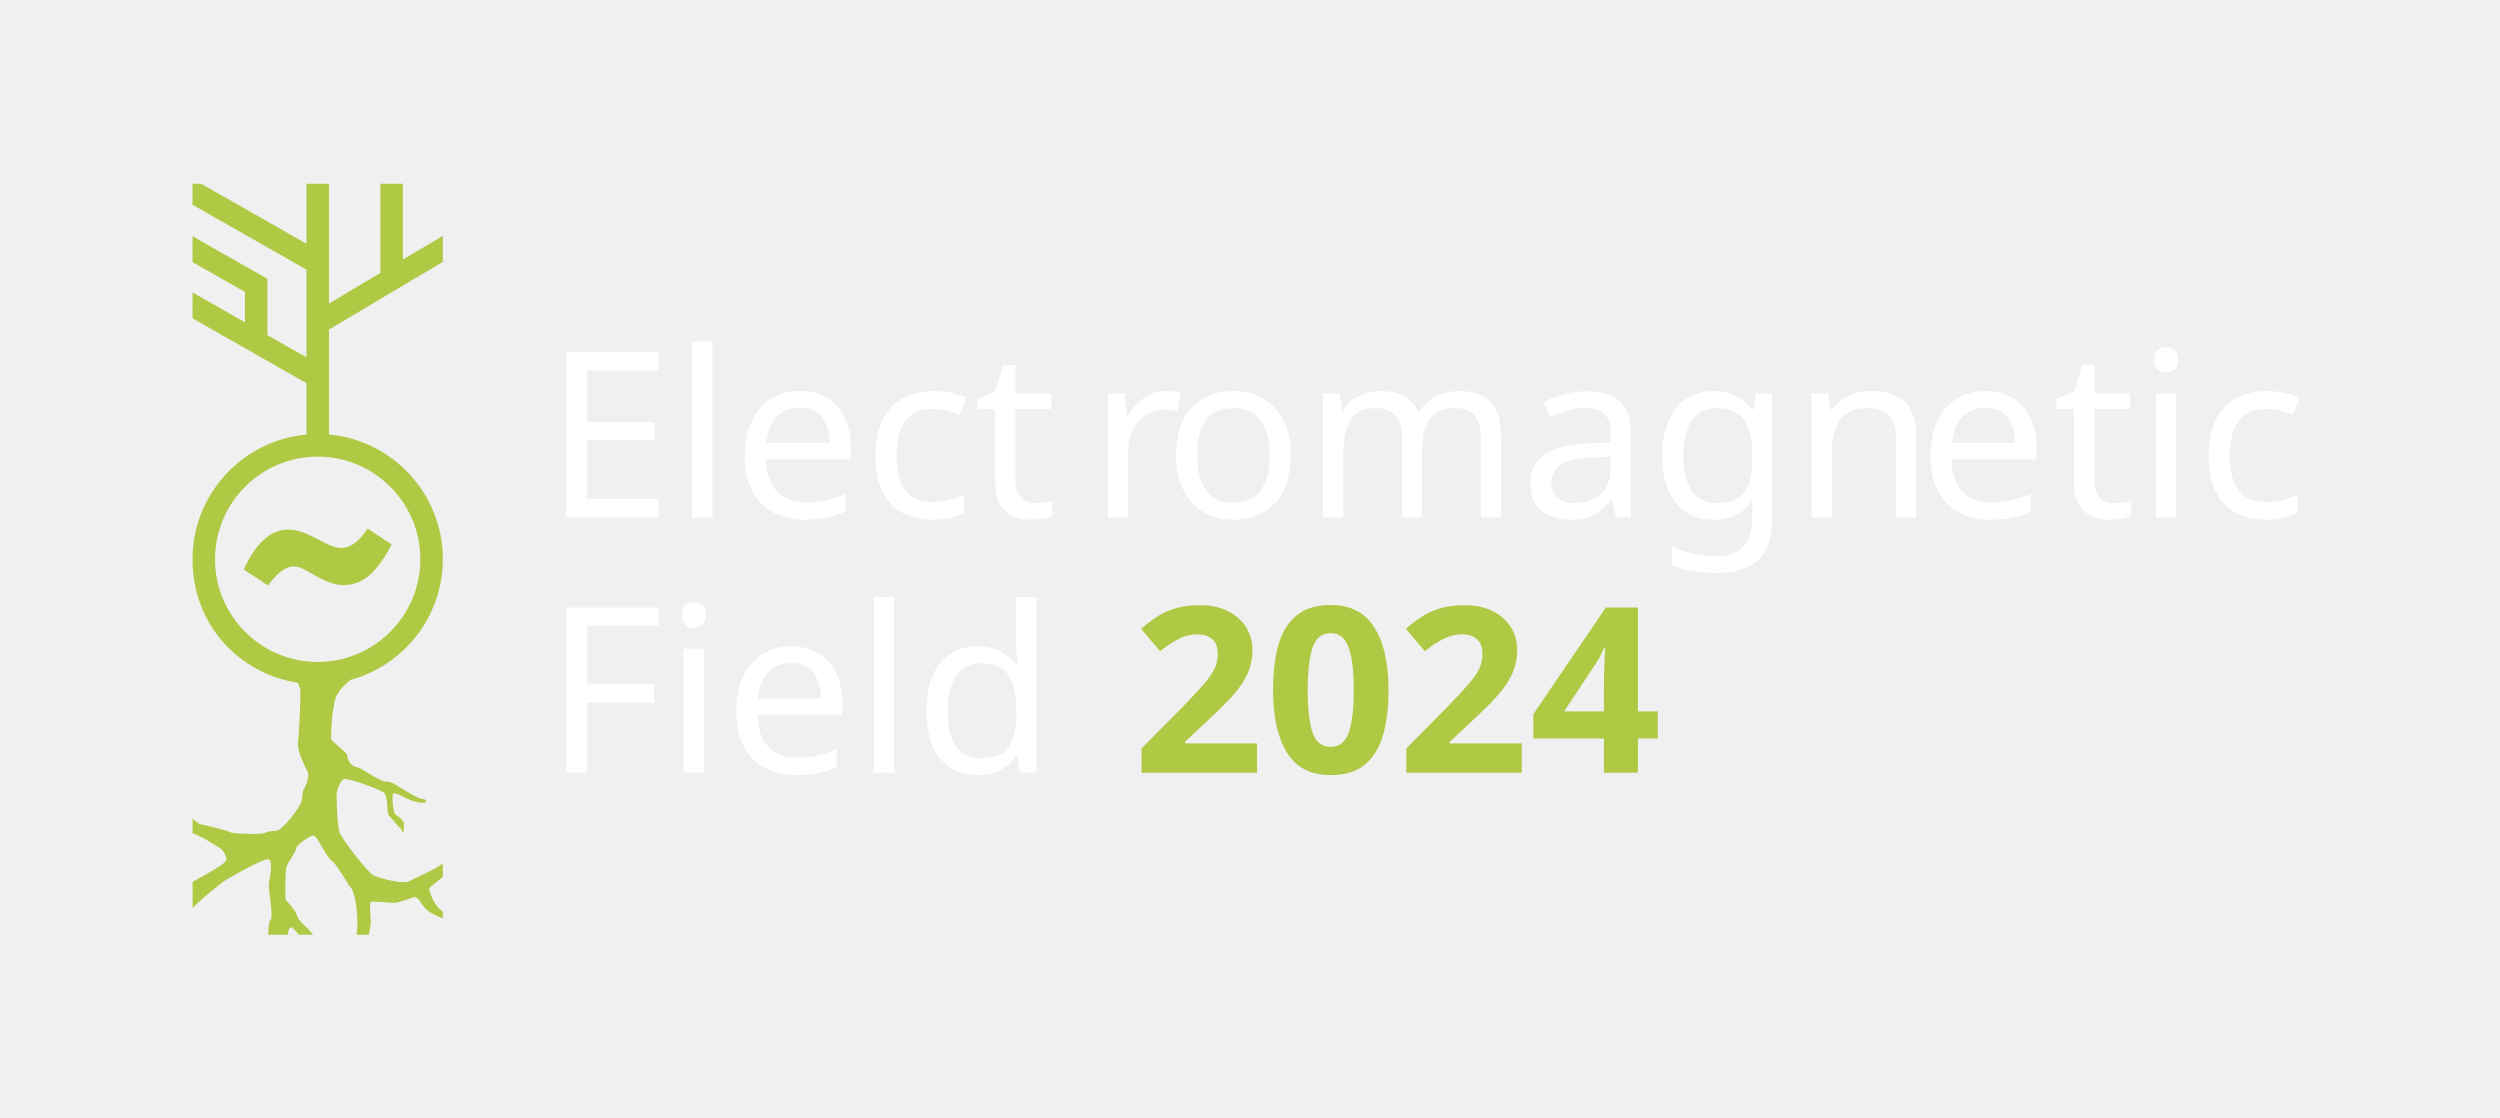
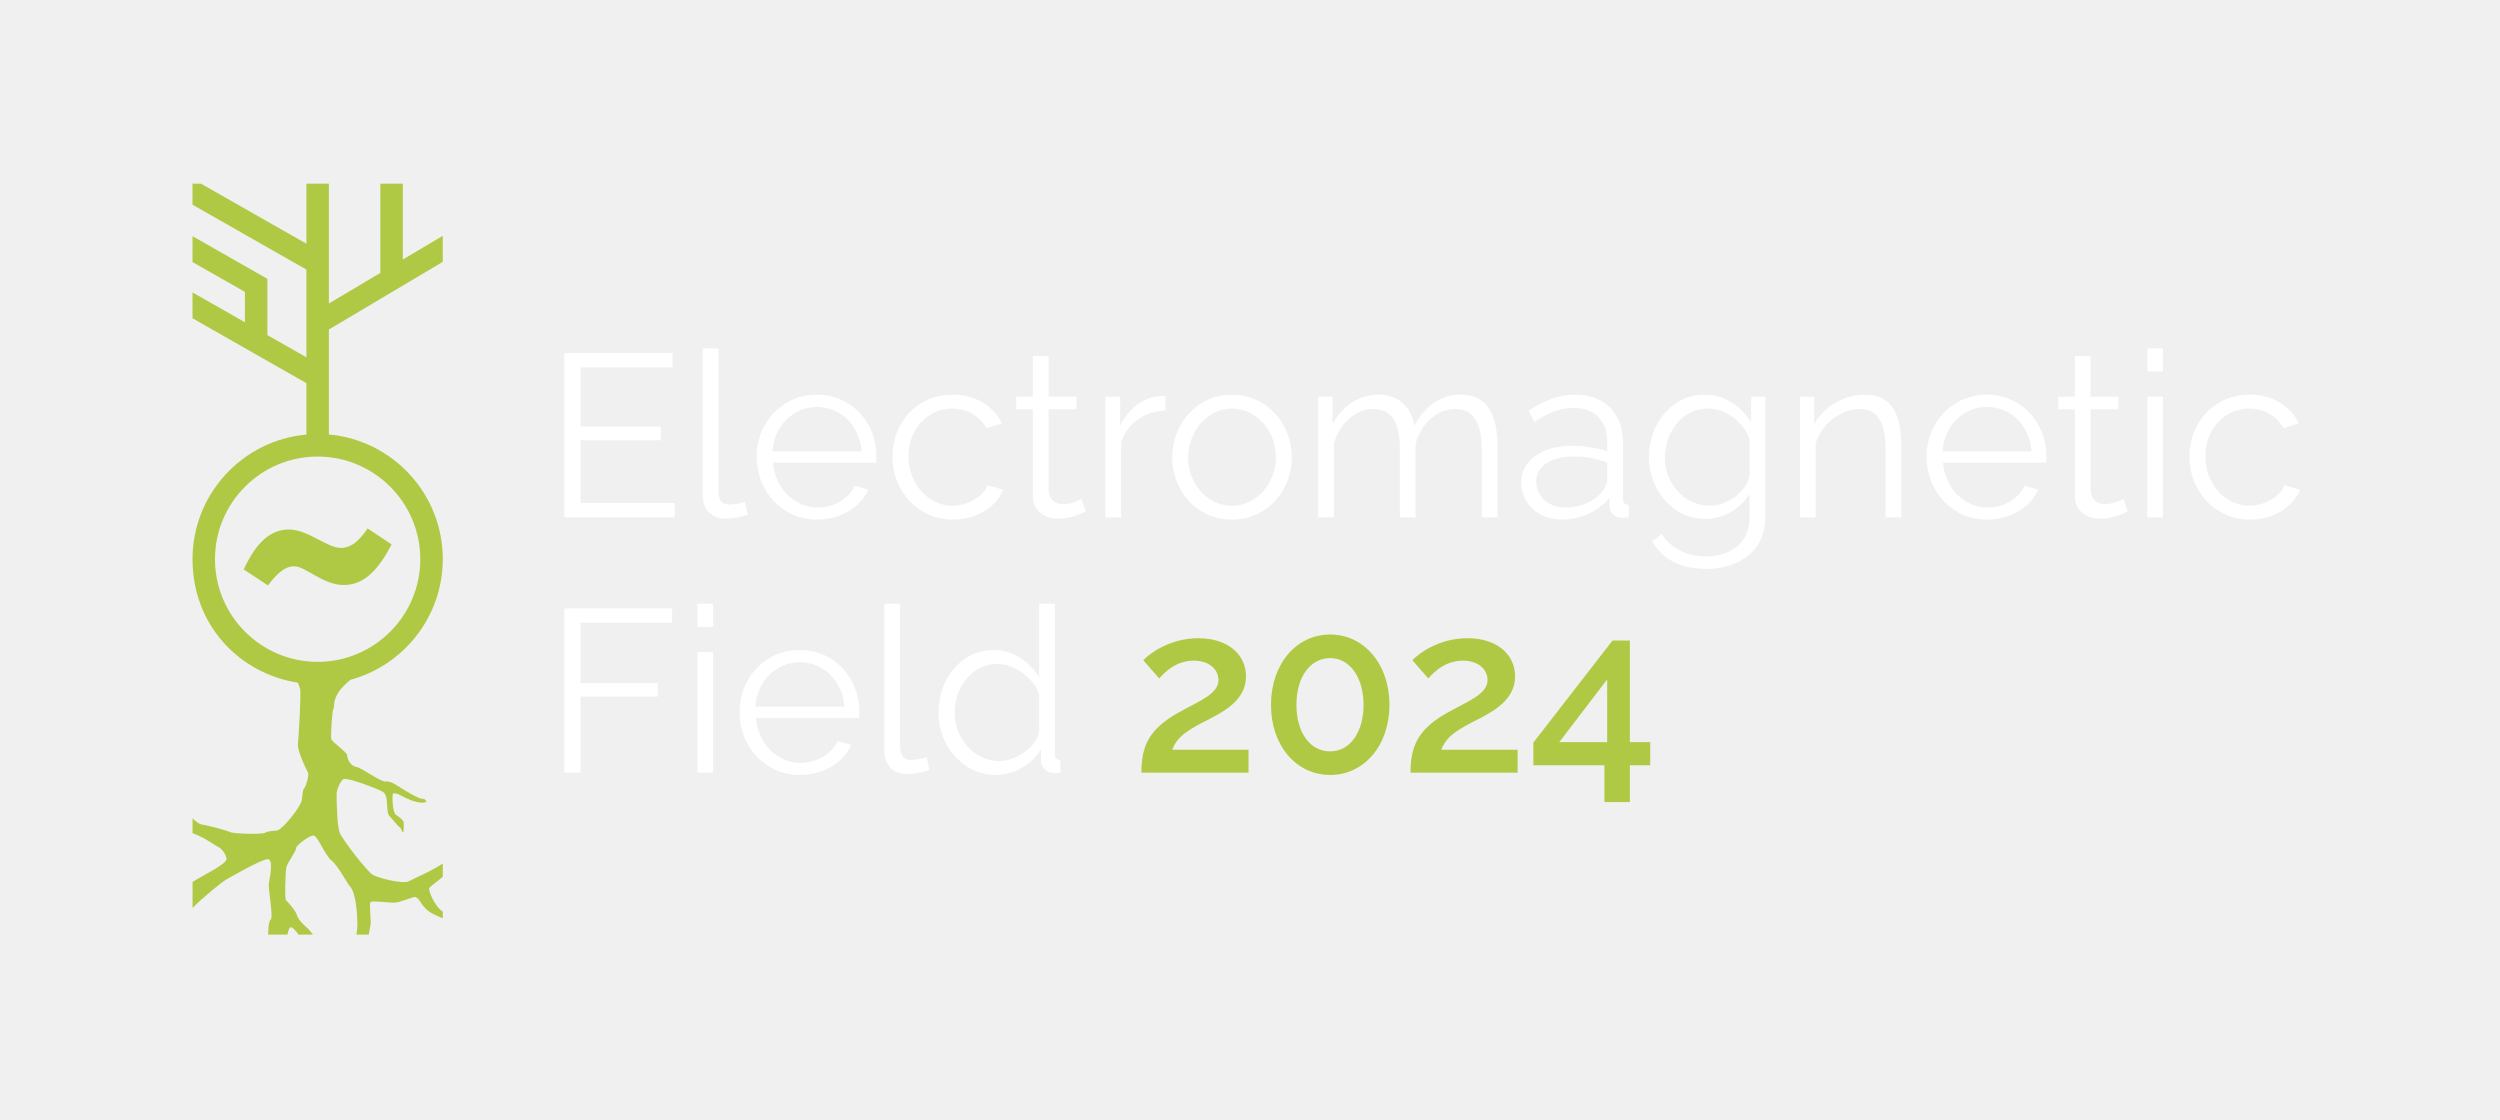
- <svg xmlns="http://www.w3.org/2000/svg" id="Layer_9" data-name="Layer 9" viewBox="0 0 841.89 376.17">
-   <defs>
-     <style>
-       .cls-1 {
-         letter-spacing: 0em;
-       }
- 
-       .cls-2 {
-         font-family: Raleway-SemiBold, Raleway;
-         font-weight: 600;
-       }
- 
-       .cls-2, .cls-3 {
-         fill: #afc944;
-       }
- 
-       .cls-4 {
-         letter-spacing: 0em;
-       }
- 
-       .cls-5 {
-         font-size: 77.93px;
-       }
- 
-       .cls-6 {
-         letter-spacing: -.03em;
-       }
- 
-       .cls-7 {
-         fill: #fff;
-         font-family: Raleway-Regular, Raleway;
-       }
-     </style>
-   </defs>
+ <svg xmlns="http://www.w3.org/2000/svg" width="100%" height="100%" viewBox="0 0 842 377" version="1.1" xml:space="preserve" style="fill-rule:evenodd;clip-rule:evenodd;stroke-linejoin:round;stroke-miterlimit:2;">
  <g>
-     <path class="cls-3" d="M82.07,191.78l8.18,5.38c3.28-4.33,5.97-6.55,8.98-6.41,3.66,0,9.61,6.29,16.52,6.29s11.69-5.15,16.14-13.68l-8.07-5.38c-3.51,5.15-6.2,6.55-9,6.55-4.68,0-11.11-6.19-17.54-6.19-5.97,0-10.88,4.09-15.2,13.45Z" />
-     <path class="cls-3" d="M149.12,88.23v-8.81l-13.45,7.99v-25.54s-7.57,0-7.57,0v30.04s-17.33,10.3-17.33,10.3V61.87h-7.57v20.21l-35.49-20.21h-2.87v7.08l38.36,21.85v29.54l-13.14-7.48v-18.86s-.05,0-.05,0l.05-.09-25.22-14.36v8.71l17.65,10.05v10.23l-17.65-10.05v8.71l38.36,21.85v17.31c-21.47,1.92-38.36,20-38.36,41.96s15.42,38.43,35.52,41.62c.27,.77,.49,1.55,.69,1.99,.46,1.01-.46,16.36-.71,18.64-.25,2.28,2.72,8.42,3.33,9.49,.61,1.06-.77,5.07-1.3,5.6-.53,.53-.51,2.99-.79,4.07-.63,2.42-6.08,9.18-8.12,9.96-.33,.13-2.97,.07-4.15,.76-1.19,.69-10.85,.34-11.8-.2s-7.19-2.18-9.83-2.63c-.62-.11-1.64-.89-2.83-2.01v5c4.15,1.48,6.99,3.81,8.41,4.5,1.43,.7,2.53,2.08,3.04,4.05,.43,1.67-7.79,5.59-11.44,7.86v8.78c3.49-3.65,10.21-8.91,11.14-9.45,1.24-.72,12.11-6.99,14.18-6.99s.62,6.63,.35,8.2c-.26,1.57,1.66,11.6,.61,12.21-.56,.32-.77,2.7-.84,5.01h6.53c.23-1.23,.53-2.36,1.04-2.48,.58-.13,1.73,1.15,2.71,2.48h4.86c-.8-1.01-1.58-1.9-1.76-2.07-.39-.39-3.17-2.58-3.63-4.36-.46-1.77-3.19-4.61-3.72-5.14s-.16-10.41,.13-11.22c.76-2.13,3.23-5.17,3.23-6.24s4.47-4.35,5.88-4.35,3.87,6.77,6.25,8.58c1.9,1.44,5.34,7.87,6.05,8.58,2.15,2.15,2.51,10.51,2.51,12.74,0,.82-.14,2.11-.32,3.47h4.13c.3-1.53,.52-2.9,.62-3.34,.25-1.11-.56-7.04,0-7.6s5.67,.2,7.85,.2,6.59-2.16,7.24-1.92c1.66,.61,1.72,2.68,4.41,4.76,.86,.66,2.69,1.54,4.82,2.42v-2.24c-2.93-1.97-4.85-7.17-4.57-7.93,.1-.27,2.04-1.8,4.57-3.81v-4.5c-3.54,2.5-9.85,5.08-11.41,5.98-1.93,1.11-10.42-1.12-12.16-2.13-1.74-1-9.83-11.29-11.09-14.08-1.02-2.25-1.11-11.85-1.11-13.12s1.21-4.42,2.33-5.06c1.12-.65,11.14,3.07,13.27,4.3,2.13,1.23,.91,6.84,2.13,8.05,1.22,1.22,2.92,3.54,3.55,3.9,.63,.36,.71,1.72,1.06,1.72s.3-2.53,.3-3.24-1.43-1.99-2.63-2.68c-1.2-.69-1.4-6.94-.96-7.19,.44-.25,1.49,0,2.89,.81,1.39,.8,4.71,2.28,6.89,2.28s1.32-1.32,0-1.32-6.26-3.12-6.99-3.55c-.73-.42-3.44-2.53-5.25-2.28s-7.72-4.46-10-4.91c-2.28-.46-3.04-3.14-3.04-4s-5.04-4.41-5.32-5.32c-.28-.91,.28-9.85,.71-10.28s-.35-2.13,1.57-5.32c.92-1.52,2.62-3.14,4.15-4.41,17.9-4.86,31.11-21.25,31.11-40.67,0-21.96-16.89-40.04-38.36-41.96v-35.35l38.36-22.79Zm-7.57,100.11c0,19.06-15.51,34.57-34.57,34.57s-34.57-15.51-34.57-34.57,15.51-34.57,34.57-34.57,34.57,15.51,34.57,34.57Z" />
+     <path d="M82.07,191.78L90.25,197.16C93.53,192.83 96.22,190.61 99.23,190.75C102.89,190.75 108.84,197.04 115.75,197.04C122.66,197.04 127.44,191.89 131.89,183.36L123.82,177.98C120.31,183.13 117.62,184.53 114.82,184.53C110.14,184.53 103.71,178.34 97.28,178.34C91.31,178.34 86.4,182.43 82.08,191.79L82.07,191.78Z" style="fill:rgb(175,201,68);fill-rule:nonzero;" />
+     <path d="M149.12,88.23L149.12,79.42L135.67,87.41L135.67,61.87L128.1,61.87L128.1,91.91L110.77,102.21L110.77,61.87L103.2,61.87L103.2,82.08L67.71,61.87L64.84,61.87L64.84,68.95L103.2,90.8L103.2,120.34L90.06,112.86L90.06,94L90.01,94L90.06,93.91L64.84,79.55L64.84,88.26L82.49,98.31L82.49,108.54L64.84,98.49L64.84,107.2L103.2,129.05L103.2,146.36C81.73,148.28 64.84,166.36 64.84,188.32C64.84,210.28 80.26,226.75 100.36,229.94C100.63,230.71 100.85,231.49 101.05,231.93C101.51,232.94 100.59,248.29 100.34,250.57C100.09,252.85 103.06,258.99 103.67,260.06C104.28,261.12 102.9,265.13 102.37,265.66C101.84,266.19 101.86,268.65 101.58,269.73C100.95,272.15 95.5,278.91 93.46,279.69C93.13,279.82 90.49,279.76 89.31,280.45C88.12,281.14 78.46,280.79 77.51,280.25C76.56,279.71 70.32,278.07 67.68,277.62C67.06,277.51 66.04,276.73 64.85,275.61L64.85,280.61C69,282.09 71.84,284.42 73.26,285.11C74.69,285.81 75.79,287.19 76.3,289.16C76.73,290.83 68.51,294.75 64.86,297.02L64.86,305.8C68.35,302.15 75.07,296.89 76,296.35C77.24,295.63 88.11,289.36 90.18,289.36C92.25,289.36 90.8,295.99 90.53,297.56C90.27,299.13 92.19,309.16 91.14,309.77C90.58,310.09 90.37,312.47 90.3,314.78L96.83,314.78C97.06,313.55 97.36,312.42 97.87,312.3C98.45,312.17 99.6,313.45 100.58,314.78L105.44,314.78C104.64,313.77 103.86,312.88 103.68,312.71C103.29,312.32 100.51,310.13 100.05,308.35C99.59,306.58 96.86,303.74 96.33,303.21C95.8,302.68 96.17,292.8 96.46,291.99C97.22,289.86 99.69,286.82 99.69,285.75C99.69,284.68 104.16,281.4 105.57,281.4C106.98,281.4 109.44,288.17 111.82,289.98C113.72,291.42 117.16,297.85 117.87,298.56C120.02,300.71 120.38,309.07 120.38,311.3C120.38,312.12 120.24,313.41 120.06,314.77L124.19,314.77C124.49,313.24 124.71,311.87 124.81,311.43C125.06,310.32 124.25,304.39 124.81,303.83C125.37,303.27 130.48,304.03 132.66,304.03C134.84,304.03 139.25,301.87 139.9,302.11C141.56,302.72 141.62,304.79 144.31,306.87C145.17,307.53 147,308.41 149.13,309.29L149.13,307.05C146.2,305.08 144.28,299.88 144.56,299.12C144.66,298.85 146.6,297.32 149.13,295.31L149.13,290.81C145.59,293.31 139.28,295.89 137.72,296.79C135.79,297.9 127.3,295.67 125.56,294.66C123.82,293.66 115.73,283.37 114.47,280.58C113.45,278.33 113.36,268.73 113.36,267.46C113.36,266.19 114.57,263.04 115.69,262.4C116.81,261.75 126.83,265.47 128.96,266.7C131.09,267.93 129.87,273.54 131.09,274.75C132.31,275.97 134.01,278.29 134.64,278.65C135.27,279.01 135.35,280.37 135.7,280.37C136.05,280.37 136,277.84 136,277.13C136,276.42 134.57,275.14 133.37,274.45C132.17,273.76 131.97,267.51 132.41,267.26C132.85,267.01 133.9,267.26 135.3,268.07C136.69,268.87 140.01,270.35 142.19,270.35C144.37,270.35 143.51,269.03 142.19,269.03C140.87,269.03 135.93,265.91 135.2,265.48C134.47,265.06 131.76,262.95 129.95,263.2C128.14,263.45 122.23,258.74 119.95,258.29C117.67,257.83 116.91,255.15 116.91,254.29C116.91,253.43 111.87,249.88 111.59,248.97C111.31,248.06 111.87,239.12 112.3,238.69C112.73,238.26 111.95,236.56 113.87,233.37C114.79,231.85 116.49,230.23 118.02,228.96C135.92,224.1 149.13,207.71 149.13,188.29C149.13,166.33 132.24,148.25 110.77,146.33L110.77,110.98L149.13,88.19L149.12,88.23ZM141.55,188.34C141.55,207.4 126.04,222.91 106.98,222.91C87.92,222.91 72.41,207.4 72.41,188.34C72.41,169.28 87.92,153.77 106.98,153.77C126.04,153.77 141.55,169.28 141.55,188.34Z" style="fill:rgb(175,201,68);fill-rule:nonzero;" />
  </g>
-   <text class="cls-5" transform="translate(183.13 174.23)">
-     <tspan class="cls-7">
-       <tspan x="0" y="0">Elect</tspan>
-       <tspan class="cls-6" x="183.3" y="0">r</tspan>
-       <tspan x="208.63" y="0">omagn</tspan>
-       <tspan class="cls-1" x="462.69" y="0">e</tspan>
-       <tspan class="cls-4" x="508.12" y="0">tic </tspan>
-     </tspan>
-     <tspan class="cls-7" x="0" y="86">Field </tspan>
-     <tspan class="cls-2" x="198.18" y="86">2024</tspan>
-   </text>
+   <g transform="matrix(1,0,0,1,183.13,174.23)">
+     <g>
+       <path d="M44.108,-4.832L12.391,-4.832L12.391,-25.951L39.433,-25.951L39.433,-30.549L12.391,-30.549L12.391,-50.499L43.407,-50.499L43.407,-55.33L6.936,-55.33L6.936,0L44.108,0L44.108,-4.832Z" style="fill:white;fill-rule:nonzero;" />
+       <path d="M53.538,-56.889L53.538,-7.403C53.538,-2.494 56.577,0.468 61.409,0.468C63.513,0.468 66.786,-0.156 68.734,-0.935L67.799,-5.221C66.474,-4.754 64.526,-4.286 62.578,-4.286C60.396,-4.286 58.837,-5.143 58.837,-9.196L58.837,-56.889L53.538,-56.889Z" style="fill:white;fill-rule:nonzero;" />
+       <path d="M92.035,0.779C99.906,0.779 106.842,-3.429 109.336,-9.352L104.738,-10.598C102.79,-6.234 97.568,-3.273 92.269,-3.273C84.476,-3.273 77.93,-9.663 77.229,-18.391L111.985,-18.391C112.063,-18.781 112.063,-19.638 112.063,-20.496C112.063,-31.64 103.881,-41.303 91.957,-41.303C80.268,-41.303 71.696,-31.795 71.696,-20.418C71.696,-8.884 80.268,0.779 92.035,0.779ZM77.073,-22.21C77.618,-30.938 84.086,-37.173 92.035,-37.173C99.984,-37.173 106.374,-31.016 107.076,-22.21L77.073,-22.21Z" style="fill:white;fill-rule:nonzero;" />
+       <path d="M137.858,0.779C145.651,0.779 152.431,-3.429 154.691,-9.274L149.47,-10.832C148.223,-7.092 142.846,-3.897 137.624,-3.897C129.598,-3.897 122.818,-11.222 122.818,-20.418C122.818,-29.691 129.286,-36.627 137.546,-36.627C142.534,-36.627 146.898,-34.133 149.158,-30.003L154.301,-31.64C151.418,-37.562 145.417,-41.303 137.78,-41.303C125.779,-41.303 117.441,-31.951 117.441,-20.418C117.441,-8.884 126.013,0.779 137.858,0.779Z" style="fill:white;fill-rule:nonzero;" />
+       <path d="M182.512,-1.948L181.109,-6.234C180.486,-5.845 177.914,-4.442 174.953,-4.442C172.459,-4.442 170.277,-5.845 170.043,-8.806L170.043,-36.393L179.395,-36.393L179.395,-40.602L170.043,-40.602L170.043,-54.317L164.744,-54.317L164.744,-40.602L159.133,-40.602L159.133,-36.393L164.744,-36.393L164.744,-7.325C164.744,-2.104 168.718,0.468 173.316,0.468C177.68,0.468 181.265,-1.403 182.512,-1.948Z" style="fill:white;fill-rule:nonzero;" />
+     </g>
+     <g transform="matrix(1,0,0,1,183.3,0)">
+       <path d="M26.107,-35.926L26.107,-40.757C25.561,-40.835 24.782,-40.835 23.769,-40.757C18.547,-40.29 13.638,-36.549 10.832,-30.86L10.832,-40.602L5.845,-40.602L5.845,0L11.144,0L11.144,-25.249C13.326,-31.795 19.015,-35.692 26.107,-35.926Z" style="fill:white;fill-rule:nonzero;" />
+     </g>
+     <g transform="matrix(1,0,0,1,208.63,0)">
+       <path d="M23.145,0.779C34.913,0.779 43.329,-8.884 43.329,-20.184C43.329,-31.562 34.835,-41.303 23.145,-41.303C11.534,-41.303 3.039,-31.562 3.039,-20.184C3.039,-8.884 11.378,0.779 23.145,0.779ZM8.416,-20.106C8.416,-29.224 15.118,-36.627 23.145,-36.627C31.25,-36.627 37.952,-29.302 37.952,-20.262C37.952,-11.222 31.25,-3.897 23.145,-3.897C15.04,-3.897 8.416,-11.066 8.416,-20.106Z" style="fill:white;fill-rule:nonzero;" />
+       <path d="M112.609,0L112.609,-23.769C112.609,-34.367 109.336,-41.303 100.218,-41.303C93.594,-41.303 88.295,-37.718 84.554,-30.86C83.619,-37.017 79.333,-41.303 72.553,-41.303C66.007,-41.303 60.396,-37.64 57.045,-31.406L57.045,-40.602L52.213,-40.602L52.213,0L57.512,0L57.512,-24.86C59.539,-31.795 64.76,-36.471 70.838,-36.471C76.839,-36.471 79.722,-32.263 79.722,-22.678L79.722,0L85.022,0L85.022,-24.782C86.97,-31.64 92.191,-36.471 98.348,-36.471C104.27,-36.471 107.31,-32.107 107.31,-22.678L107.31,0L112.609,0Z" style="fill:white;fill-rule:nonzero;" />
+       <path d="M120.558,-11.69C120.558,-4.754 126.325,0.779 134.273,0.779C140.274,0.779 146.586,-1.87 150.249,-6.546L150.327,-3.585C150.405,-1.87 151.73,0.078 154.379,0.156C154.847,0.234 155.626,0.156 156.795,0L156.795,-4.208C155.47,-4.286 154.847,-4.91 154.847,-6.39L154.847,-25.171C154.847,-35.224 148.613,-41.303 138.637,-41.303C133.338,-41.303 128.273,-39.433 123.051,-35.848L125.078,-32.107C129.598,-35.224 133.806,-36.861 138.092,-36.861C145.262,-36.861 149.548,-32.497 149.548,-25.639L149.548,-22.21C146.197,-23.379 141.677,-24.08 137.702,-24.08C127.571,-24.08 120.558,-19.171 120.558,-11.69ZM147.755,-8.572C145.339,-5.455 140.586,-3.273 135.52,-3.273C129.286,-3.273 125.623,-7.559 125.623,-12.079C125.623,-17.223 130.689,-20.496 138.326,-20.496C142.144,-20.496 146.041,-19.794 149.548,-18.391L149.548,-12.469C149.548,-11.456 148.924,-9.897 147.755,-8.572Z" style="fill:white;fill-rule:nonzero;" />
+       <path d="M182.59,0.546C188.435,0.546 194.357,-2.728 197.475,-7.871L197.475,0.156C197.475,8.884 190.773,13.17 182.902,13.17C176.823,13.17 171.134,10.754 167.939,5.611L164.666,8.183C168.251,13.794 173.55,17.378 182.902,17.378C193.734,17.378 202.774,11.456 202.774,0.156L202.774,-40.602L198.02,-40.602L198.02,-32.107C194.435,-37.328 189.37,-41.303 182.434,-41.303C171.29,-41.303 163.575,-31.484 163.575,-20.184C163.575,-9.507 171.446,0.546 182.59,0.546ZM184.071,-3.897C175.654,-3.897 168.952,-11.378 168.952,-20.106C168.952,-28.133 174.407,-36.627 183.447,-36.627C189.292,-36.627 195.215,-32.341 197.475,-26.496L197.475,-13.949C196.539,-8.962 190.383,-3.897 184.071,-3.897Z" style="fill:white;fill-rule:nonzero;" />
+       <path d="M248.597,0L248.597,-23.769C248.597,-34.445 245.557,-41.303 236.518,-41.303C229.27,-41.303 222.568,-37.328 219.295,-31.406L219.295,-40.602L214.463,-40.602L214.463,0L219.763,0L219.763,-24.86C221.711,-31.562 228.335,-36.471 234.569,-36.471C240.492,-36.471 243.297,-32.263 243.297,-22.678L243.297,0L248.597,0Z" style="fill:white;fill-rule:nonzero;" />
+     </g>
+     <g transform="matrix(1,0,0,1,462.69,0)">
+       <path d="M23.379,0.779C31.25,0.779 38.186,-3.429 40.679,-9.352L36.082,-10.598C34.133,-6.234 28.912,-3.273 23.613,-3.273C15.82,-3.273 9.274,-9.663 8.572,-18.391L43.329,-18.391C43.407,-18.781 43.407,-19.638 43.407,-20.496C43.407,-31.64 35.224,-41.303 23.301,-41.303C11.612,-41.303 3.039,-31.795 3.039,-20.418C3.039,-8.884 11.612,0.779 23.379,0.779ZM8.416,-22.21C8.962,-30.938 15.43,-37.173 23.379,-37.173C31.328,-37.173 37.718,-31.016 38.419,-22.21L8.416,-22.21Z" style="fill:white;fill-rule:nonzero;" />
+     </g>
+     <g transform="matrix(1,0,0,1,508.12,0)">
+       <path d="M25.327,-1.948L23.925,-6.234C23.301,-5.845 20.729,-4.442 17.768,-4.442C15.274,-4.442 13.092,-5.845 12.858,-8.806L12.858,-36.393L22.21,-36.393L22.21,-40.602L12.858,-40.602L12.858,-54.317L7.559,-54.317L7.559,-40.602L1.948,-40.602L1.948,-36.393L7.559,-36.393L7.559,-7.325C7.559,-2.104 11.534,0.468 16.132,0.468C20.496,0.468 24.08,-1.403 25.327,-1.948Z" style="fill:white;fill-rule:nonzero;" />
+       <path d="M31.951,-49.096L37.251,-49.096L37.251,-56.889L31.951,-56.889L31.951,-49.096ZM31.951,0L37.251,0L37.251,-40.602L31.951,-40.602L31.951,0Z" style="fill:white;fill-rule:nonzero;" />
+       <path d="M66.552,0.779C74.345,0.779 81.125,-3.429 83.385,-9.274L78.164,-10.832C76.917,-7.092 71.54,-3.897 66.318,-3.897C58.292,-3.897 51.512,-11.222 51.512,-20.418C51.512,-29.691 57.98,-36.627 66.241,-36.627C71.228,-36.627 75.592,-34.133 77.852,-30.003L82.995,-31.64C80.112,-37.562 74.111,-41.303 66.474,-41.303C54.473,-41.303 46.135,-31.951 46.135,-20.418C46.135,-8.884 54.707,0.779 66.552,0.779Z" style="fill:white;fill-rule:nonzero;" />
+     </g>
+     <g transform="matrix(1,0,0,1,0,86)">
+       <path d="M6.936,0L12.391,0L12.391,-25.639L38.419,-25.639L38.419,-30.159L12.391,-30.159L12.391,-50.499L43.251,-50.499L43.251,-55.33L6.936,-55.33L6.936,0Z" style="fill:white;fill-rule:nonzero;" />
+       <path d="M51.746,-49.096L57.045,-49.096L57.045,-56.889L51.746,-56.889L51.746,-49.096ZM51.746,0L57.045,0L57.045,-40.602L51.746,-40.602L51.746,0Z" style="fill:white;fill-rule:nonzero;" />
+       <path d="M86.269,0.779C94.139,0.779 101.075,-3.429 103.569,-9.352L98.971,-10.598C97.023,-6.234 91.802,-3.273 86.502,-3.273C78.709,-3.273 72.163,-9.663 71.462,-18.391L106.219,-18.391C106.297,-18.781 106.297,-19.638 106.297,-20.496C106.297,-31.64 98.114,-41.303 86.191,-41.303C74.501,-41.303 65.929,-31.795 65.929,-20.418C65.929,-8.884 74.501,0.779 86.269,0.779ZM71.306,-22.21C71.851,-30.938 78.32,-37.173 86.269,-37.173C94.217,-37.173 100.608,-31.016 101.309,-22.21L71.306,-22.21Z" style="fill:white;fill-rule:nonzero;" />
+       <path d="M114.713,-56.889L114.713,-7.403C114.713,-2.494 117.752,0.468 122.584,0.468C124.688,0.468 127.961,-0.156 129.909,-0.935L128.974,-5.221C127.649,-4.754 125.701,-4.286 123.753,-4.286C121.571,-4.286 120.012,-5.143 120.012,-9.196L120.012,-56.889L114.713,-56.889Z" style="fill:white;fill-rule:nonzero;" />
+       <path d="M132.949,-20.184C132.949,-9.274 141.053,0.779 152.353,0.779C158.276,0.779 164.276,-2.572 167.472,-7.871L167.472,-3.897C167.472,-1.87 169.342,0 171.602,0.156C172.303,0.234 172.927,0.156 174.018,0L174.018,-4.208C172.693,-4.286 172.147,-4.91 172.147,-6.39L172.147,-56.889L166.848,-56.889L166.848,-32.107C163.809,-37.173 158.276,-41.303 151.496,-41.303C140.742,-41.303 132.949,-31.64 132.949,-20.184ZM166.848,-13.949C165.991,-8.416 158.821,-3.897 153.522,-3.897C145.028,-3.897 138.404,-11.378 138.404,-20.184C138.404,-28.522 144.093,-36.627 152.821,-36.627C158.432,-36.627 164.822,-32.107 166.848,-26.496L166.848,-13.949Z" style="fill:white;fill-rule:nonzero;" />
+     </g>
+     <g transform="matrix(1,0,0,1,198.18,86)">
+       <path d="M3.117,0L39.199,0L39.199,-7.715L13.482,-7.715C15.274,-12.313 18.703,-14.417 26.808,-18.469C31.328,-20.885 38.342,-24.704 38.342,-32.419C38.342,-39.744 32.341,-45.277 22.288,-45.277C12.781,-45.277 5.923,-40.212 3.741,-37.874L9.118,-31.718C11.378,-34.367 15.196,-37.718 20.807,-37.718C26.107,-37.718 29.068,-34.601 29.068,-31.25C29.068,-26.496 22.911,-24.314 15.664,-20.262C5.533,-14.651 3.117,-8.806 3.117,0Z" style="fill:rgb(175,201,68);fill-rule:nonzero;" />
+       <path d="M86.658,-22.833C86.658,-36.549 78.086,-46.524 66.708,-46.524C55.252,-46.524 46.758,-36.549 46.758,-22.833C46.758,-9.118 55.252,0.779 66.708,0.779C78.086,0.779 86.658,-9.118 86.658,-22.833ZM77.93,-22.833C77.93,-13.482 73.254,-7.17 66.708,-7.17C59.928,-7.17 55.33,-13.482 55.33,-22.833C55.33,-32.185 59.928,-38.575 66.708,-38.575C73.254,-38.575 77.93,-32.185 77.93,-22.833Z" style="fill:rgb(175,201,68);fill-rule:nonzero;" />
+       <path d="M93.75,0L129.831,0L129.831,-7.715L104.114,-7.715C105.907,-12.313 109.336,-14.417 117.441,-18.469C121.96,-20.885 128.974,-24.704 128.974,-32.419C128.974,-39.744 122.974,-45.277 112.921,-45.277C103.413,-45.277 96.555,-40.212 94.373,-37.874L99.75,-31.718C102.01,-34.367 105.829,-37.718 111.44,-37.718C116.739,-37.718 119.7,-34.601 119.7,-31.25C119.7,-26.496 113.544,-24.314 106.297,-20.262C96.166,-14.651 93.75,-8.806 93.75,0Z" style="fill:rgb(175,201,68);fill-rule:nonzero;" />
+       <path d="M159.055,9.897L167.627,9.897L167.627,-2.494L174.485,-2.494L174.485,-10.287L167.627,-10.287L167.627,-44.498L161.783,-44.498L135.131,-10.131L135.131,-2.494L159.055,-2.494L159.055,9.897ZM143.859,-10.287L159.99,-31.406L159.99,-10.287L143.859,-10.287Z" style="fill:rgb(175,201,68);fill-rule:nonzero;" />
+     </g>
+   </g>
</svg>
